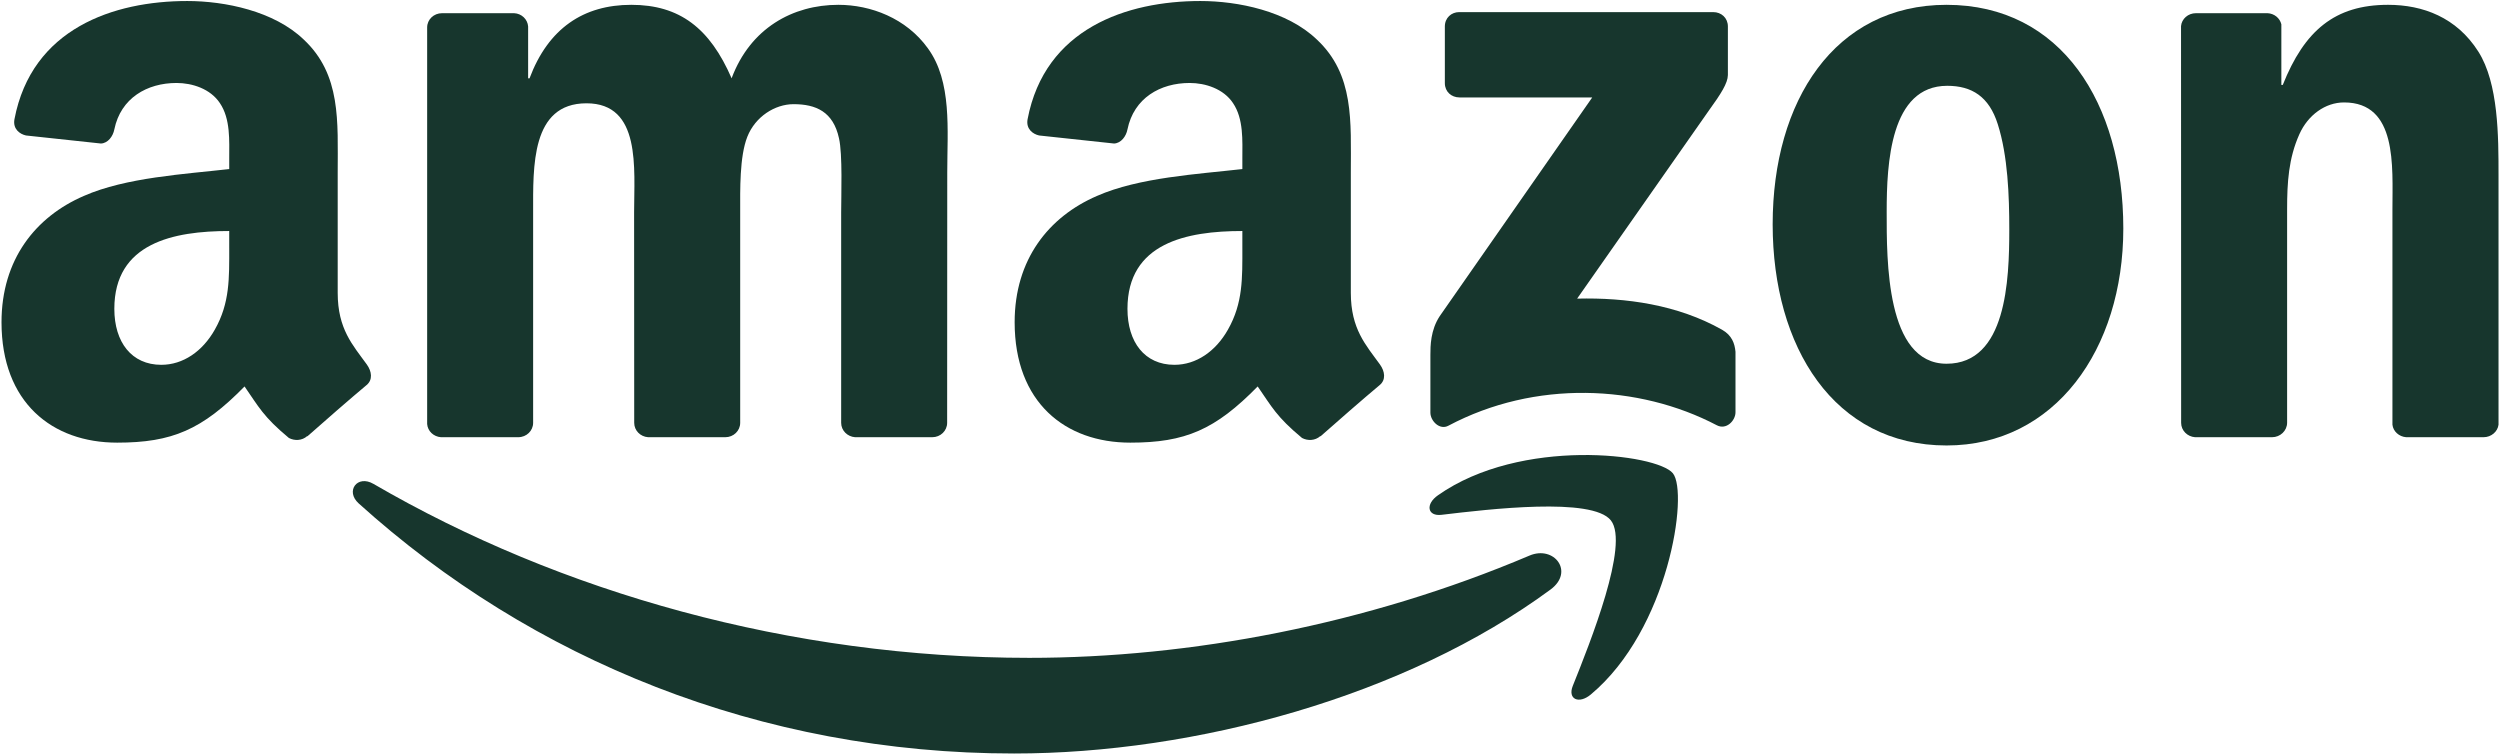
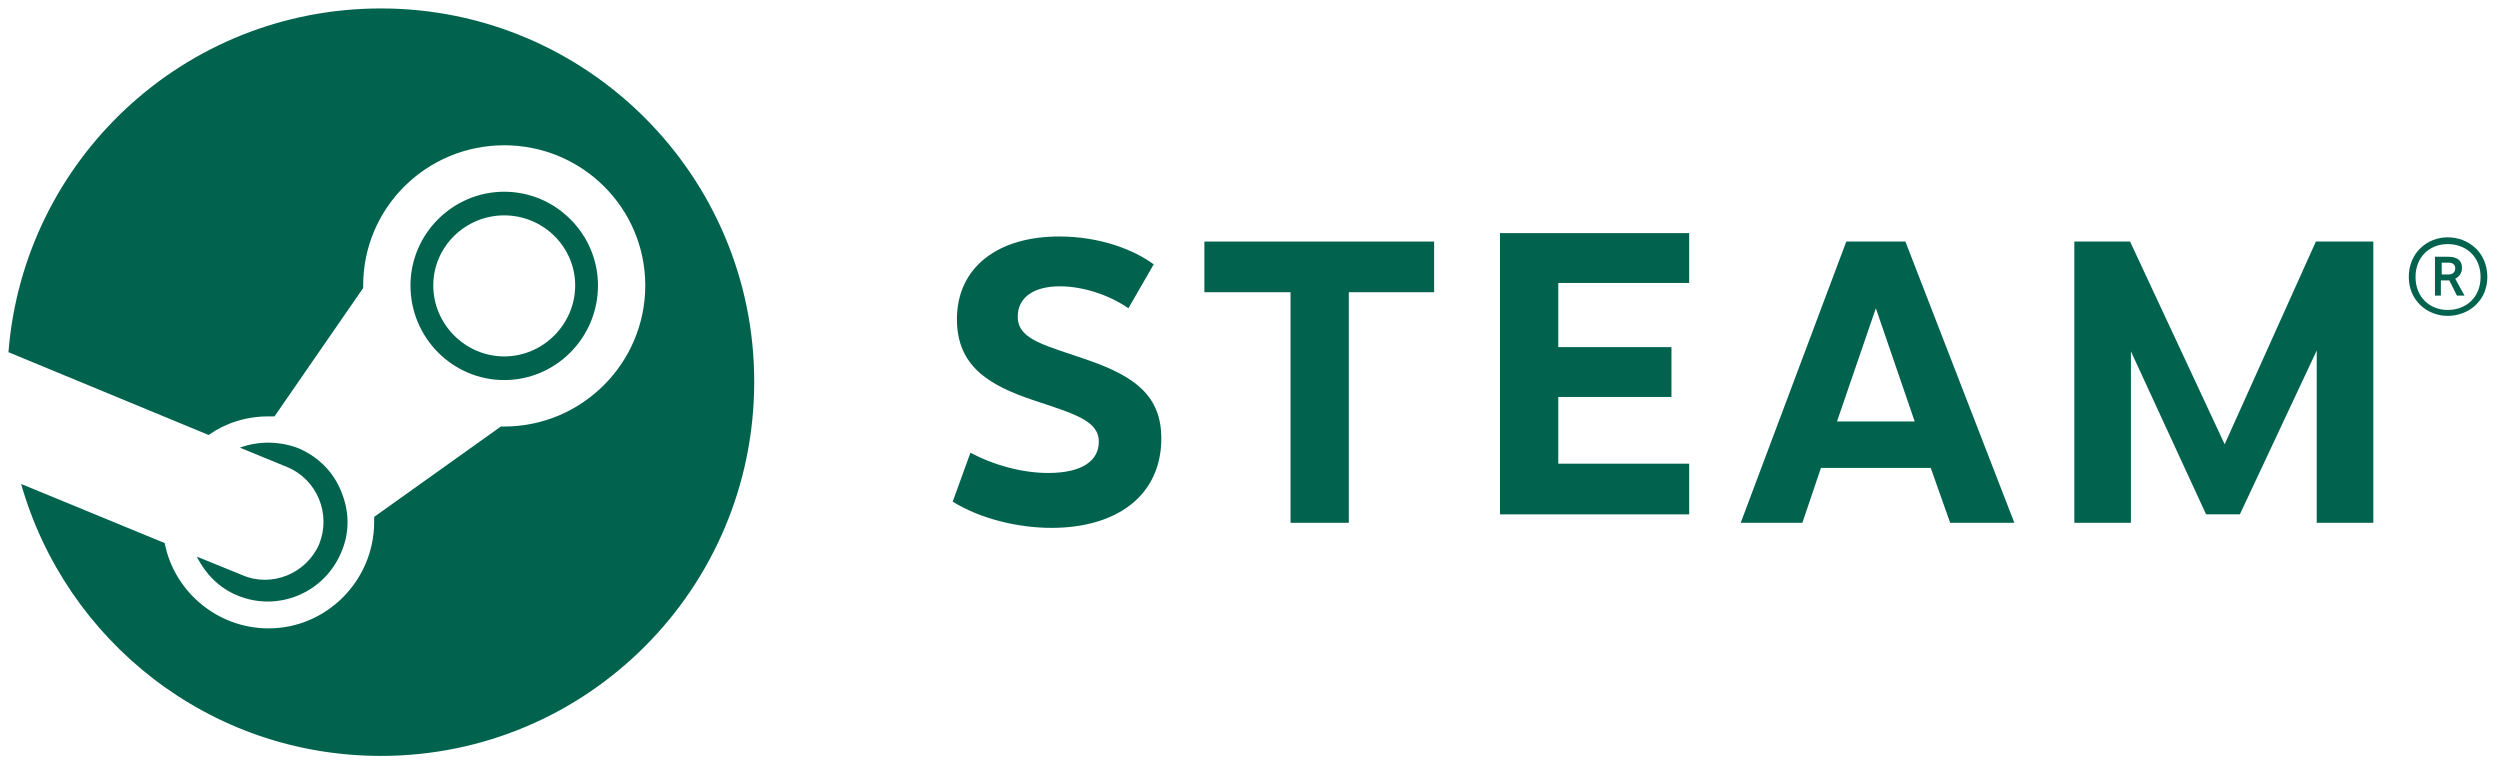
- <svg xmlns="http://www.w3.org/2000/svg" xmlns:xlink="http://www.w3.org/1999/xlink" version="1.1" width="603" height="182" style="fill:#17362d" id="svg1936">
-   <path d="m 374.006,142.184 c -34.999,25.797 -85.729,39.561 -129.406,39.561 -61.243,0 -116.377,-22.651 -158.088,-60.325 -3.277,-2.963 -0.341,-7 3.592,-4.693 45.014,26.191 100.673,41.947 158.166,41.947 38.775,0 81.43,-8.022 120.65,-24.67 5.925,-2.517 10.88,3.88 5.086,8.18" id="path8" style="fill:#17362d" />
-   <path d="m 388.557,125.536 c -4.457,-5.715 -29.573,-2.7 -40.846,-1.363 -3.434,0.419 -3.959,-2.569 -0.865,-4.719 20.003,-14.078 52.827,-10.015 56.655,-5.296 3.828,4.745 -0.996,37.647 -19.794,53.351 -2.884,2.412 -5.637,1.127 -4.352,-2.071 4.221,-10.539 13.685,-34.161 9.202,-39.902" id="path10" style="fill:#17362d" />
-   <path d="M 348.497,20.066 V 6.381 c 0,-2.071 1.573,-3.461 3.461,-3.461 h 61.269 c 1.966,0 3.539,1.416 3.539,3.461 v 11.719 c -0.026,1.966 -1.678,4.536 -4.614,8.599 l -31.749,45.329 c 11.798,-0.288 24.251,1.468 34.947,7.498 2.412,1.363 3.067,3.356 3.251,5.322 V 99.451 c 0,1.992 -2.202,4.326 -4.509,3.12 -18.85,-9.884 -43.887,-10.959 -64.729,0.105 -2.124,1.154 -4.352,-1.154 -4.352,-3.146 V 85.661 c 0,-2.228 0.026,-6.03 2.255,-9.412 l 36.782,-52.748 h -32.011 c -1.966,0 -3.539,-1.389 -3.539,-3.434" id="path12" />
-   <path d="m 124.999,105.454 h -18.64 c -1.783,-0.131 -3.198,-1.468 -3.33,-3.172 V 6.617 c 0,-1.914 1.599,-3.434 3.592,-3.434 h 17.382 c 1.809,0.079 3.251,1.468 3.382,3.198 v 12.505 h 0.341 c 4.536,-12.086 13.056,-17.723 24.539,-17.723 11.666,0 18.955,5.637 24.198,17.723 4.509,-12.086 14.76,-17.723 25.745,-17.723 7.813,0 16.359,3.225 21.576,10.461 5.899,8.049 4.693,19.741 4.693,29.992 l -0.026,60.377 c 0,1.914 -1.599,3.461 -3.592,3.461 h -18.614 c -1.861,-0.131 -3.356,-1.625 -3.356,-3.461 V 51.29 c 0,-4.037 0.367,-14.105 -0.524,-17.932 -1.389,-6.423 -5.558,-8.232 -10.959,-8.232 -4.509,0 -9.228,3.015 -11.142,7.839 -1.914,4.824 -1.73,12.899 -1.73,18.326 v 50.703 c 0,1.914 -1.599,3.461 -3.592,3.461 h -18.614 c -1.888,-0.131 -3.356,-1.625 -3.356,-3.461 L 152.946,51.29 c 0,-10.67 1.757,-26.374 -11.483,-26.374 -13.397,0 -12.872,15.311 -12.872,26.374 v 50.703 c 0,1.914 -1.599,3.461 -3.592,3.461" id="path14" />
-   <path d="m 469.514,1.164 c 27.659,0 42.629,23.752 42.629,53.954 0,29.179 -16.543,52.329 -42.629,52.329 -27.161,0 -41.947,-23.752 -41.947,-53.351 0,-29.782 14.97,-52.932 41.947,-52.932 m 0.157,19.532 c -13.738,0 -14.603,18.719 -14.603,30.385 0,11.693 -0.184,36.651 14.445,36.651 14.445,0 15.127,-20.135 15.127,-32.404 0,-8.075 -0.341,-17.723 -2.779,-25.378 -2.097,-6.659 -6.266,-9.255 -12.191,-9.255" id="path16" />
-   <path d="M 548.008,105.454 H 529.446 c -1.861,-0.131 -3.356,-1.625 -3.356,-3.461 l -0.026,-95.691 c 0.157,-1.757 1.704,-3.12 3.592,-3.12 h 17.277 c 1.625,0.079 2.962,1.18 3.33,2.674 v 14.629 h 0.341 c 5.217,-13.082 12.532,-19.322 25.404,-19.322 8.363,0 16.517,3.015 21.76,11.273 4.876,7.655 4.876,20.528 4.876,29.782 v 60.22 c -0.21,1.678 -1.757,3.015 -3.592,3.015 h -18.693 c -1.704,-0.131 -3.12,-1.389 -3.303,-3.015 V 50.478 c 0,-10.461 1.206,-25.771 -11.667,-25.771 -4.535,0 -8.704,3.041 -10.775,7.655 -2.622,5.846 -2.962,11.667 -2.962,18.116 v 51.516 c -0.026,1.914 -1.652,3.461 -3.644,3.461" id="path18" />
-   <use xlink:href="#path30" transform="translate(244.3672)" id="use28" />
-   <path d="M 55.288,59.758 V 55.721 c -13.475,0 -27.711,2.884 -27.711,18.771 0,8.049 4.168,13.502 11.326,13.502 5.243,0 9.936,-3.225 12.899,-8.468 3.67,-6.449 3.487,-12.505 3.487,-19.767 m 18.797,45.434 c -1.232,1.101 -3.015,1.18 -4.404,0.446 -6.187,-5.138 -7.288,-7.524 -10.696,-12.427 -10.225,10.434 -17.46,13.554 -30.726,13.554 -15.678,0 -27.895,-9.674 -27.895,-29.048 0,-15.127 8.206,-25.43 19.872,-30.464 10.12,-4.457 24.251,-5.243 35.052,-6.476 v -2.412 c 0,-4.431 0.341,-9.674 -2.255,-13.502 -2.281,-3.434 -6.633,-4.85 -10.461,-4.85 -7.105,0 -13.449,3.644 -14.996,11.195 -0.315,1.678 -1.547,3.33 -3.225,3.408 L 6.263,32.676 C 4.742,32.335 3.064,31.103 3.484,28.77 7.652,6.853 27.446,0.246 45.169,0.246 c 9.071,0 20.921,2.412 28.078,9.281 9.071,8.468 8.206,19.767 8.206,32.063 v 29.048 c 0,8.73 3.618,12.558 7.026,17.277 1.206,1.678 1.468,3.697 -0.052,4.955 -3.801,3.172 -10.565,9.071 -14.288,12.374 l -0.052,-0.052" id="path30" />
+ <svg xmlns="http://www.w3.org/2000/svg" version="1.2" viewBox="0 0 296 91" width="296" height="91">
+   <style>
+ 		.s0 { fill: #01634d } 
+ 	</style>
+   <path class="s0" d="m45.1 1c-23.3 0-42.3 17.9-44.1 40.7l23.7 9.8c2-1.4 4.4-2.2 7.1-2.2q0.3 0 0.7 0l10.5-15.2q0-0.2 0-0.3c0-9.2 7.5-16.6 16.7-16.6 9.2 0 16.7 7.4 16.7 16.6 0 9.2-7.5 16.7-16.7 16.7q-0.2 0-0.4 0l-15 10.7q0 0.3 0 0.6c0 6.9-5.6 12.6-12.5 12.6-6.1 0-11.2-4.4-12.3-10.1l-17-7c5.3 18.6 22.3 32.2 42.6 32.2 24.4 0 44.2-19.8 44.2-44.3 0-24.4-19.8-44.2-44.2-44.2z" />
+   <path class="s0" d="m28.7 68.1l-5.4-2.2c1 2 2.6 3.7 4.8 4.6 4.8 2 10.3-0.3 12.3-5.1 1-2.3 1-4.8 0-7.2-0.9-2.3-2.7-4.1-5-5.1-2.3-0.9-4.8-0.9-7-0.1l5.6 2.3c3.6 1.5 5.2 5.6 3.8 9.1-1.5 3.5-5.6 5.2-9.1 3.7z" />
+   <path class="s0" d="m70.8 33.8c0-6.1-5-11.1-11.1-11.1-6.1 0-11.1 5-11.1 11.1 0 6.2 5 11.2 11.1 11.2 6.1 0 11.1-5 11.1-11.2zm-19.5 0c0-4.6 3.8-8.3 8.4-8.3 4.6 0 8.4 3.7 8.4 8.3 0 4.6-3.8 8.4-8.4 8.4-4.6 0-8.4-3.8-8.4-8.4z" />
+   <path class="s0" d="m136.6 31.3l-3 5.2c-2.3-1.6-5.4-2.6-8.1-2.6-3.1 0-5 1.3-5 3.6 0 2.8 3.4 3.4 8.5 5.2 5.4 1.9 8.5 4.2 8.5 9.2 0 6.8-5.3 10.6-13 10.6-3.8 0-8.3-1-11.7-3.1l2.1-5.8c2.8 1.5 6.2 2.4 9.2 2.4 4.1 0 6-1.5 6-3.7 0-2.5-2.9-3.3-7.7-4.9-5.4-1.8-9.1-4.1-9.1-9.6 0-6.2 4.9-9.8 12.1-9.8 4.9 0 8.9 1.6 11.2 3.3z" />
+   <path class="s0" d="m152.8 61.9v-27.3h-10.2v-6h27.2v6h-10.1v27.3z" />
+   <path class="s0" d="m197.9 41.1v5.9h-13.4v7.9h15.5v6h-22.4v-33.3h22.4v5.9h-15.5v7.6z" />
+   <path class="s0" d="m215.6 55.4l-2.2 6.5h-7.3l12.5-33.3h7l12.9 33.3h-7.6l-2.3-6.5c0 0-13 0-13 0zm6.5-18.9l-4.6 13.4h9.2z" />
+   <path class="s0" d="m261.2 60.9l-8.9-19.3v20.3h-6.7v-33.3h6.6l11.2 24 10.8-24h6.8v33.3h-6.7v-20.4l-9.1 19.4z" />
+   <path class="s0" d="m294.5 32.8c0 2.8-2.2 4.6-4.7 4.6-2.4 0-4.6-1.8-4.6-4.6 0-2.9 2.2-4.7 4.6-4.7 2.5 0 4.7 1.8 4.7 4.7zm-8.5 0c0 2.4 1.7 3.9 3.8 3.9 2.2 0 3.9-1.5 3.9-3.9 0-2.4-1.7-3.9-3.9-3.9-2.1 0-3.8 1.5-3.8 3.9zm3.9-2.4c1.2 0 1.6 0.6 1.6 1.3 0 0.7-0.4 1.1-0.8 1.3l1.1 2h-0.9l-0.9-1.8h-1v1.8h-0.7v-4.6zm-0.8 2.1h0.8c0.5 0 0.8-0.3 0.8-0.7 0-0.4-0.2-0.7-0.8-0.7h-0.8c0 0 0 1.4 0 1.4z" />
</svg>
